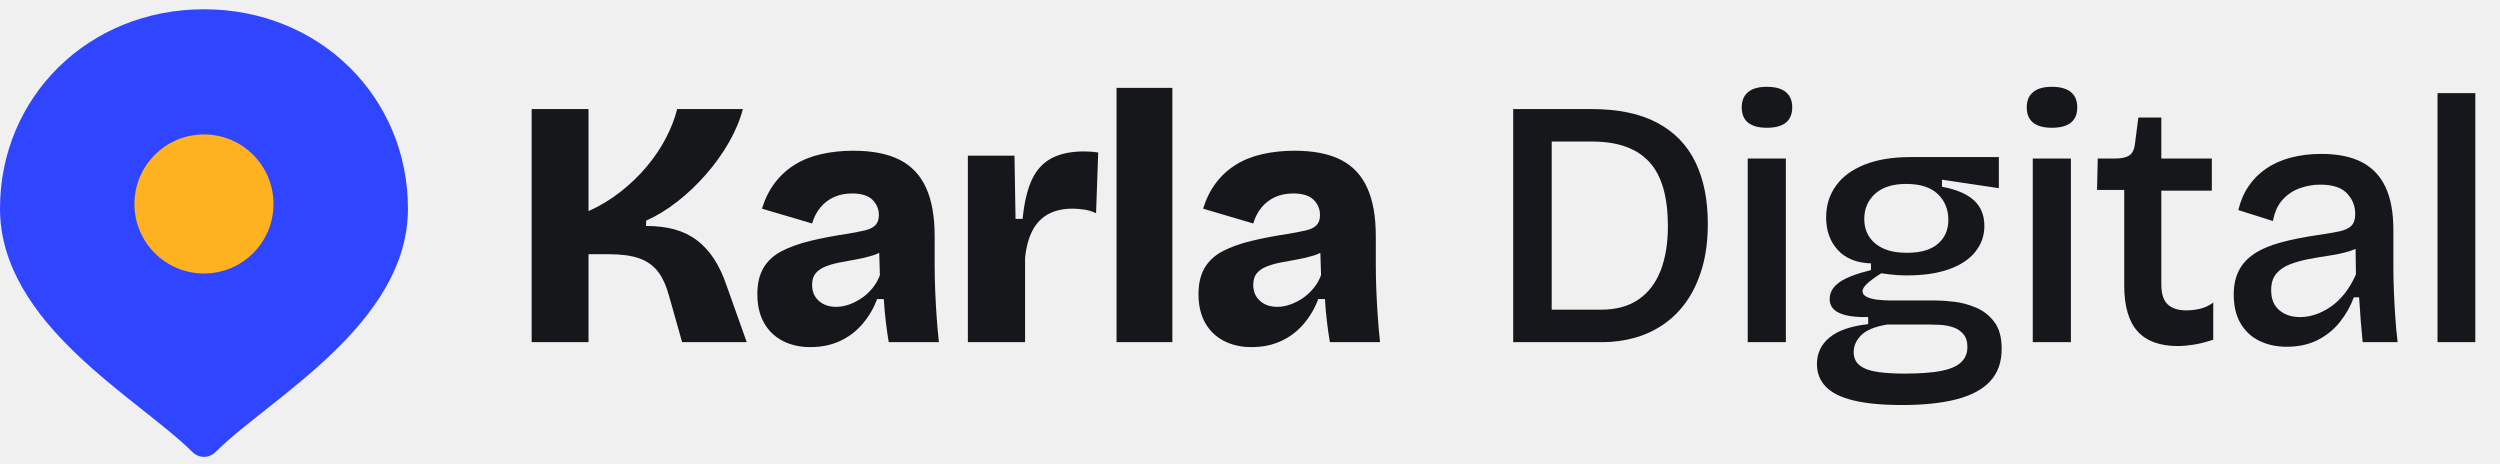
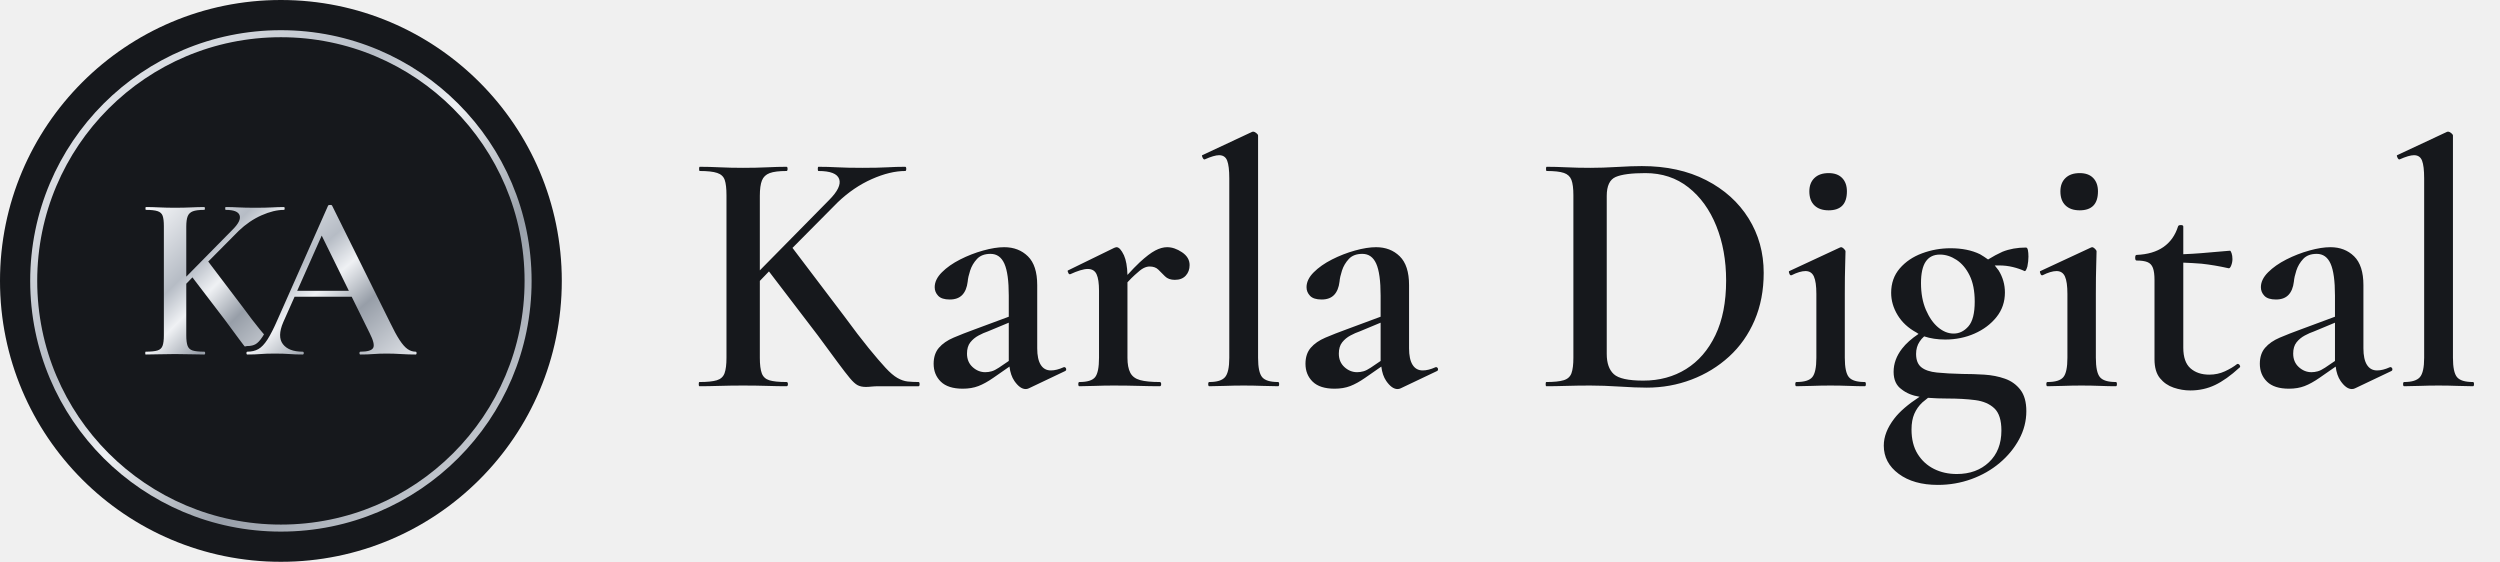
- <svg xmlns="http://www.w3.org/2000/svg" viewBox="0 0 453 84" width="453" height="84" role="img" aria-label="Karla Digital">
-   <path d="M36.96 1.68 C15.96 1.68 0.00 17.64 0.00 37.80 C0.00 58.80 25.20 72.24 34.86 81.90 C36.04 83.08 37.88 83.08 39.06 81.90 C48.72 72.24 73.92 58.80 73.92 37.80 C73.92 17.64 57.96 1.68 36.96 1.68 Z" fill="#2f45ff" />
-   <circle cx="36.96" cy="36.96" r="12.60" fill="#ffb21f" />
-   <path d="M96.336 62.0V19.76H106.64V38.256Q109.776 36.848 112.464 34.736Q115.152 32.624 117.232 30.128Q119.312 27.632 120.688 24.976Q122.064 22.32 122.704 19.76H134.608Q133.84 22.704 132.112 25.744Q130.384 28.784 127.952 31.568Q125.52 34.352 122.736 36.528Q119.952 38.704 117.072 39.984V40.944Q120.016 40.944 122.288 41.584Q124.56 42.224 126.32 43.568Q128.08 44.912 129.392 46.928Q130.704 48.944 131.664 51.76L135.312 62.0H123.6L121.232 53.616Q120.464 50.8 119.184 49.168Q117.904 47.536 115.792 46.8Q113.68 46.064 110.352 46.064H106.64V62.0ZM146.832 62.896Q144.016 62.896 141.84 61.776Q139.664 60.656 138.448 58.512Q137.232 56.368 137.232 53.296Q137.232 50.416 138.352 48.528Q139.472 46.64 141.616 45.52Q143.76 44.4 146.768 43.664Q149.776 42.928 153.616 42.352Q155.472 42.032 156.72 41.744Q157.968 41.456 158.608 40.816Q159.248 40.176 159.248 38.96Q159.248 37.36 158.096 36.208Q156.944 35.056 154.384 35.056Q152.592 35.056 151.152 35.696Q149.712 36.336 148.688 37.552Q147.664 38.768 147.152 40.496L138.064 37.808Q138.896 35.12 140.4 33.136Q141.904 31.152 144.016 29.84Q146.128 28.528 148.848 27.92Q151.568 27.312 154.64 27.312Q159.76 27.312 162.992 28.944Q166.224 30.576 167.792 34.0Q169.36 37.424 169.36 42.8V47.984Q169.36 50.288 169.456 52.624Q169.552 54.96 169.712 57.296Q169.872 59.632 170.128 62.0H161.04Q160.784 60.528 160.528 58.448Q160.272 56.368 160.144 54.192H158.928Q158.032 56.624 156.336 58.64Q154.64 60.656 152.24 61.776Q149.84 62.896 146.832 62.896ZM151.504 55.6Q152.656 55.6 153.84 55.184Q155.024 54.768 156.112 54.032Q157.2 53.296 158.096 52.208Q158.992 51.12 159.44 49.84L159.312 45.808Q158.736 46.128 158.032 46.32Q156.56 46.768 155.056 47.024Q153.552 47.28 152.112 47.568Q150.672 47.856 149.552 48.304Q148.432 48.752 147.792 49.52Q147.152 50.288 147.152 51.632Q147.152 53.424 148.368 54.512Q149.584 55.6 151.504 55.6ZM175.376 62.0V28.208H183.824L184.016 39.664H185.296Q185.744 35.184 186.992 32.528Q188.24 29.872 190.576 28.656Q192.912 27.44 196.368 27.44Q196.88 27.44 197.52 27.472Q198.16 27.504 198.992 27.632L198.608 38.64Q197.584 38.128 196.4 37.968Q195.216 37.808 194.32 37.808Q191.824 37.808 190.0 38.768Q188.176 39.728 187.12 41.712Q186.064 43.696 185.744 46.704V62.0ZM202.32 62.0V15.92H212.432V62.0ZM226.768 62.896Q223.952 62.896 221.776 61.776Q219.6 60.656 218.384 58.512Q217.168 56.368 217.168 53.296Q217.168 50.416 218.288 48.528Q219.408 46.64 221.552 45.52Q223.696 44.4 226.704 43.664Q229.712 42.928 233.552 42.352Q235.408 42.032 236.656 41.744Q237.904 41.456 238.544 40.816Q239.184 40.176 239.184 38.96Q239.184 37.36 238.032 36.208Q236.88 35.056 234.32 35.056Q232.528 35.056 231.088 35.696Q229.648 36.336 228.624 37.552Q227.6 38.768 227.088 40.496L218.0 37.808Q218.832 35.12 220.336 33.136Q221.84 31.152 223.952 29.84Q226.064 28.528 228.784 27.92Q231.504 27.312 234.576 27.312Q239.696 27.312 242.928 28.944Q246.16 30.576 247.728 34.0Q249.296 37.424 249.296 42.8V47.984Q249.296 50.288 249.392 52.624Q249.488 54.96 249.648 57.296Q249.808 59.632 250.064 62.0H240.976Q240.72 60.528 240.464 58.448Q240.208 56.368 240.08 54.192H238.864Q237.968 56.624 236.272 58.64Q234.576 60.656 232.176 61.776Q229.776 62.896 226.768 62.896ZM231.44 55.6Q232.592 55.6 233.776 55.184Q234.96 54.768 236.048 54.032Q237.136 53.296 238.032 52.208Q238.928 51.12 239.376 49.84L239.248 45.808Q238.672 46.128 237.968 46.32Q236.496 46.768 234.992 47.024Q233.488 47.28 232.048 47.568Q230.608 47.856 229.488 48.304Q228.368 48.752 227.728 49.52Q227.088 50.288 227.088 51.632Q227.088 53.424 228.304 54.512Q229.52 55.6 231.44 55.6Z" fill="#15171a" />
-   <path d="M274.192 62.0V19.76H288.336Q295.632 19.76 300.304 22.256Q304.976 24.752 307.216 29.392Q309.456 34.032 309.456 40.56Q309.456 45.04 308.432 48.528Q307.408 52.016 305.648 54.544Q303.888 57.072 301.488 58.736Q299.088 60.4 296.24 61.2Q293.392 62.0 290.32 62.0ZM281.168 25.648V56.112H290.128Q294.224 56.112 296.912 54.256Q299.6 52.4 300.912 49.008Q302.224 45.616 302.224 41.008Q302.224 37.04 301.392 34.128Q300.56 31.216 298.864 29.36Q297.168 27.504 294.576 26.576Q291.984 25.648 288.528 25.648ZM316.688 62.0V28.72H323.6V62.0ZM320.144 23.152Q317.904 23.152 316.752 22.224Q315.6 21.296 315.6 19.44Q315.6 17.648 316.752 16.688Q317.904 15.728 320.144 15.728Q322.448 15.728 323.6 16.688Q324.752 17.648 324.752 19.44Q324.752 21.296 323.6 22.224Q322.448 23.152 320.144 23.152ZM344.656 73.392Q339.28 73.392 335.856 72.56Q332.432 71.728 330.832 70.064Q329.232 68.4 329.232 65.968Q329.232 63.024 331.536 61.136Q333.84 59.248 338.512 58.736V57.456Q335.056 57.52 333.296 56.72Q331.536 55.92 331.536 54.192Q331.536 52.4 333.296 51.152Q335.056 49.904 339.024 48.944V47.728Q335.12 47.6 333.008 45.296Q330.896 42.992 330.896 39.408Q330.896 36.144 332.656 33.68Q334.416 31.216 337.84 29.84Q341.264 28.464 346.128 28.464H362.192V34.096L351.888 32.56V33.84Q355.728 34.544 357.648 36.272Q359.568 38.0 359.568 40.944Q359.568 43.568 357.936 45.616Q356.304 47.664 353.168 48.784Q350.032 49.904 345.488 49.904Q344.656 49.904 343.696 49.84Q342.736 49.776 340.88 49.52Q339.344 50.48 338.416 51.312Q337.488 52.144 337.488 52.784Q337.488 53.424 338.288 53.808Q339.088 54.192 340.304 54.32Q341.52 54.448 342.608 54.448H350.8Q352.08 54.448 354.064 54.672Q356.048 54.896 358.032 55.728Q360.016 56.56 361.36 58.32Q362.704 60.08 362.704 63.216Q362.704 66.8 360.656 69.04Q358.608 71.28 354.576 72.336Q350.544 73.392 344.656 73.392ZM345.104 67.696Q349.2 67.696 351.696 67.216Q354.192 66.736 355.344 65.648Q356.496 64.56 356.496 62.896Q356.496 61.36 355.728 60.496Q354.96 59.632 353.84 59.28Q352.72 58.928 351.568 58.864Q350.416 58.8 349.584 58.8H341.968Q338.576 59.376 337.232 60.752Q335.888 62.128 335.888 63.792Q335.888 65.392 337.04 66.256Q338.192 67.12 340.272 67.408Q342.352 67.696 345.104 67.696ZM345.552 45.808Q349.264 45.808 351.152 44.176Q353.04 42.544 353.04 39.856Q353.04 36.976 351.12 35.152Q349.2 33.328 345.424 33.328Q341.712 33.328 339.76 35.12Q337.808 36.912 337.808 39.664Q337.808 41.52 338.704 42.896Q339.6 44.272 341.296 45.04Q342.992 45.808 345.552 45.808ZM368.336 62.0V28.72H375.248V62.0ZM371.792 23.152Q369.552 23.152 368.4 22.224Q367.248 21.296 367.248 19.44Q367.248 17.648 368.4 16.688Q369.552 15.728 371.792 15.728Q374.096 15.728 375.248 16.688Q376.4 17.648 376.4 19.44Q376.4 21.296 375.248 22.224Q374.096 23.152 371.792 23.152ZM394.64 62.704Q389.712 62.704 387.312 60.016Q384.912 57.328 384.912 51.76V34.416H379.984L380.112 28.72H383.312Q384.976 28.72 385.808 28.176Q386.64 27.632 386.832 26.224L387.472 21.296H391.632V28.72H400.784V34.544H391.632V51.568Q391.632 54.064 392.784 55.152Q393.936 56.24 396.176 56.24Q397.392 56.24 398.64 55.952Q399.888 55.664 401.04 54.832V61.552Q399.12 62.192 397.52 62.448Q395.92 62.704 394.64 62.704ZM414.352 62.832Q411.6 62.832 409.424 61.776Q407.248 60.72 406.0 58.608Q404.752 56.496 404.752 53.36Q404.752 50.864 405.68 49.04Q406.608 47.216 408.496 45.968Q410.384 44.72 413.328 43.92Q416.272 43.12 420.304 42.544Q422.544 42.224 423.984 41.904Q425.424 41.584 426.096 40.88Q426.768 40.176 426.768 38.768Q426.768 36.592 425.264 35.024Q423.76 33.456 420.432 33.456Q418.576 33.456 416.752 34.096Q414.928 34.736 413.616 36.176Q412.304 37.616 411.856 40.048L405.584 38.064Q406.16 35.632 407.44 33.744Q408.72 31.856 410.64 30.544Q412.56 29.232 415.088 28.56Q417.616 27.888 420.624 27.888Q425.04 27.888 427.92 29.36Q430.8 30.832 432.24 33.872Q433.68 36.912 433.68 41.648V48.432Q433.68 50.544 433.776 52.88Q433.872 55.216 434.032 57.552Q434.192 59.888 434.448 62.0H428.112Q427.92 60.08 427.76 58.032Q427.6 55.984 427.472 53.872H426.512Q425.616 56.304 423.984 58.352Q422.352 60.4 419.952 61.616Q417.552 62.832 414.352 62.832ZM416.784 57.456Q418.128 57.456 419.504 57.008Q420.88 56.56 422.256 55.632Q423.632 54.704 424.816 53.232Q426.0 51.76 426.896 49.712L426.832 45.104Q426.32 45.296 425.808 45.488Q424.144 46.0 422.224 46.288Q420.304 46.576 418.416 46.928Q416.528 47.28 414.96 47.888Q413.392 48.496 412.464 49.584Q411.536 50.672 411.536 52.592Q411.536 54.96 413.008 56.208Q414.48 57.456 416.784 57.456ZM441.68 62.0V16.88H448.528V62.0Z" fill="#15171a" />
+ <svg xmlns="http://www.w3.org/2000/svg" viewBox="0 0 356 80" width="356" height="80" role="img" aria-label="Karla Digital">
+   <defs>
+     <linearGradient id="svc" x1="0" y1="0" x2="1" y2="1">
+       <stop offset="0" stop-color="#f7f8fa" />
+       <stop offset=".36" stop-color="#b6bcc5" />
+       <stop offset=".5" stop-color="#eff1f4" />
+       <stop offset=".68" stop-color="#979ea8" />
+       <stop offset="1" stop-color="#dfe2e7" />
+     </linearGradient>
+     <mask id="mc" maskUnits="userSpaceOnUse">
+       <rect x="-27.2" y="-27.2" width="134.4" height="134.4" fill="#fff" />
+       <path d="M59.186 50.08Q59.32 50.08 59.32 50.282Q59.32 50.483 59.186 50.483Q58.178 50.483 57.119 50.416Q56.061 50.349 55.086 50.349Q53.978 50.349 53.154 50.416Q52.331 50.483 51.323 50.483Q51.189 50.483 51.189 50.282Q51.189 50.08 51.323 50.08Q52.835 50.08 53.138 49.542Q53.44 49.005 52.634 47.426L50.08 42.251H41.949L40.336 45.88Q39.462 47.93 40.286 49.005Q41.109 50.08 43.091 50.08Q43.259 50.08 43.259 50.282Q43.259 50.483 43.091 50.483Q42.083 50.483 41.243 50.416Q40.403 50.349 39.126 50.349Q37.85 50.349 37.094 50.416Q36.338 50.483 35.229 50.483Q35.094 50.483 35.094 50.282Q35.094 50.08 35.229 50.08Q36.136 50.08 36.791 49.71Q37.446 49.341 38.085 48.35Q38.723 47.358 39.496 45.578L46.72 29.282Q46.787 29.181 47.022 29.181Q47.258 29.181 47.291 29.282L55.523 45.88Q56.296 47.493 56.901 48.417Q57.506 49.341 58.043 49.71Q58.581 50.08 59.186 50.08ZM49.677 41.411 45.813 33.549 42.318 41.411Z" fill="#000" stroke="#000" stroke-width="1.61" />
+     </mask>
+   </defs>
+   <circle cx="40" cy="40" r="40" fill="#16181c" />
+   <circle cx="40" cy="40" r="35.20" fill="none" stroke="url(#svc)" stroke-width="1.00" />
+   <path d="M23.334 47.762V32.205Q23.334 31.23 23.166 30.743Q22.998 30.256 22.444 30.071Q21.89 29.886 20.781 29.886Q20.714 29.886 20.714 29.685Q20.714 29.483 20.781 29.483Q21.654 29.483 22.696 29.534Q23.738 29.584 24.914 29.584Q26.19 29.584 27.232 29.534Q28.274 29.483 29.08 29.483Q29.181 29.483 29.181 29.685Q29.181 29.886 29.08 29.886Q28.005 29.886 27.467 30.088Q26.93 30.29 26.728 30.794Q26.526 31.298 26.526 32.272V39.395L33.146 32.675Q34.389 31.432 34.12 30.659Q33.851 29.886 32.138 29.886Q32.07 29.886 32.07 29.685Q32.07 29.483 32.138 29.483Q33.045 29.483 33.952 29.534Q34.859 29.584 36.338 29.584Q37.85 29.584 38.723 29.534Q39.597 29.483 40.437 29.483Q40.538 29.483 40.538 29.685Q40.538 29.886 40.437 29.886Q38.992 29.886 37.245 30.659Q35.498 31.432 33.986 32.877L29.651 37.245L34.59 43.763Q35.968 45.645 36.942 46.838Q37.917 48.03 38.555 48.719Q39.194 49.408 39.698 49.694Q40.202 49.979 40.672 50.03Q41.142 50.08 41.714 50.08Q41.814 50.08 41.814 50.282Q41.814 50.483 41.714 50.483H37.95Q37.514 50.483 37.211 50.517Q36.909 50.55 36.674 50.55Q36.203 50.55 35.884 50.382Q35.565 50.214 35.145 49.71Q34.725 49.206 34.002 48.232Q33.28 47.258 32.07 45.611L27.4 39.496L26.526 40.403V47.762Q26.526 48.736 26.711 49.24Q26.896 49.744 27.434 49.912Q27.971 50.08 29.08 50.08Q29.214 50.08 29.214 50.282Q29.214 50.483 29.08 50.483Q28.24 50.483 27.215 50.45Q26.19 50.416 24.914 50.416Q23.738 50.416 22.662 50.45Q21.587 50.483 20.747 50.483Q20.68 50.483 20.68 50.282Q20.68 50.08 20.747 50.08Q21.856 50.08 22.41 49.912Q22.965 49.744 23.15 49.24Q23.334 48.736 23.334 47.762Z" fill="url(#svc)" mask="url(#mc)" />
+   <path d="M59.186 50.08Q59.32 50.08 59.32 50.282Q59.32 50.483 59.186 50.483Q58.178 50.483 57.119 50.416Q56.061 50.349 55.086 50.349Q53.978 50.349 53.154 50.416Q52.331 50.483 51.323 50.483Q51.189 50.483 51.189 50.282Q51.189 50.08 51.323 50.08Q52.835 50.08 53.138 49.542Q53.44 49.005 52.634 47.426L50.08 42.251H41.949L40.336 45.88Q39.462 47.93 40.286 49.005Q41.109 50.08 43.091 50.08Q43.259 50.08 43.259 50.282Q43.259 50.483 43.091 50.483Q42.083 50.483 41.243 50.416Q40.403 50.349 39.126 50.349Q37.85 50.349 37.094 50.416Q36.338 50.483 35.229 50.483Q35.094 50.483 35.094 50.282Q35.094 50.08 35.229 50.08Q36.136 50.08 36.791 49.71Q37.446 49.341 38.085 48.35Q38.723 47.358 39.496 45.578L46.72 29.282Q46.787 29.181 47.022 29.181Q47.258 29.181 47.291 29.282L55.523 45.88Q56.296 47.493 56.901 48.417Q57.506 49.341 58.043 49.71Q58.581 50.08 59.186 50.08ZM49.677 41.411 45.813 33.549 42.318 41.411Z" fill="url(#svc)" />
+   <path d="M103.45 50.95V27.8Q103.45 26.35 103.2 25.625Q102.95 24.9 102.125 24.625Q101.3 24.35 99.65 24.35Q99.55 24.35 99.55 24.05Q99.55 23.75 99.65 23.75Q100.95 23.75 102.5 23.825Q104.05 23.9 105.8 23.9Q107.7 23.9 109.25 23.825Q110.8 23.75 112.0 23.75Q112.15 23.75 112.15 24.05Q112.15 24.35 112.0 24.35Q110.4 24.35 109.6 24.65Q108.8 24.95 108.5 25.7Q108.2 26.45 108.2 27.9V38.5L118.05 28.5Q119.9 26.65 119.5 25.5Q119.1 24.35 116.55 24.35Q116.45 24.35 116.45 24.05Q116.45 23.75 116.55 23.75Q117.9 23.75 119.25 23.825Q120.6 23.9 122.8 23.9Q125.05 23.9 126.35 23.825Q127.65 23.75 128.9 23.75Q129.05 23.75 129.05 24.05Q129.05 24.35 128.9 24.35Q126.75 24.35 124.15 25.5Q121.55 26.65 119.3 28.8L112.85 35.3L120.2 45.0Q122.25 47.8 123.7 49.575Q125.15 51.35 126.1 52.375Q127.05 53.4 127.8 53.825Q128.55 54.25 129.25 54.325Q129.95 54.4 130.8 54.4Q130.95 54.4 130.95 54.7Q130.95 55.0 130.8 55.0H125.2Q124.55 55.0 124.1 55.05Q123.65 55.1 123.3 55.1Q122.6 55.1 122.125 54.85Q121.65 54.6 121.025 53.85Q120.4 53.1 119.325 51.65Q118.25 50.2 116.45 47.75L109.5 38.65L108.2 40.0V50.95Q108.2 52.4 108.475 53.15Q108.75 53.9 109.55 54.15Q110.35 54.4 112.0 54.4Q112.2 54.4 112.2 54.7Q112.2 55.0 112.0 55.0Q110.75 55.0 109.225 54.95Q107.7 54.9 105.8 54.9Q104.05 54.9 102.45 54.95Q100.85 55.0 99.6 55.0Q99.5 55.0 99.5 54.7Q99.5 54.4 99.6 54.4Q101.25 54.4 102.075 54.15Q102.9 53.9 103.175 53.15Q103.45 52.4 103.45 50.95Z M146.5 55.3Q146.3 55.4 146.05 55.4Q145.25 55.4 144.45 54.25Q143.9 53.45 143.75 52.2L141.45 53.8Q140.3 54.6 139.325 54.975Q138.35 55.35 137.1 55.35Q135.0 55.35 133.975 54.35Q132.95 53.35 132.95 51.8Q132.95 50.4 133.7 49.525Q134.45 48.65 135.8 48.075Q137.15 47.5 138.8 46.9L143.65 45.1V42.1Q143.65 38.95 143.025 37.55Q142.4 36.15 141.05 36.15Q139.8 36.15 139.125 36.875Q138.45 37.6 138.15 38.525Q137.85 39.45 137.8 40.1Q137.65 41.35 137.025 42.0Q136.4 42.65 135.25 42.65Q134.1 42.65 133.6 42.125Q133.1 41.6 133.1 40.9Q133.1 39.8 134.125 38.775Q135.15 37.75 136.725 36.95Q138.3 36.15 140.0 35.675Q141.7 35.2 143.0 35.2Q145.05 35.2 146.375 36.5Q147.7 37.8 147.7 40.6V49.6Q147.7 51.15 148.2 51.95Q148.7 52.75 149.65 52.75Q150.45 52.75 151.45 52.3Q151.55 52.25 151.65 52.3Q151.75 52.35 151.8 52.45Q151.9 52.75 151.65 52.85ZM143.65 51.4Q143.65 51.15 143.65 50.9V45.95L140.65 47.2Q140.05 47.4 139.35 47.775Q138.65 48.15 138.175 48.75Q137.7 49.35 137.7 50.35Q137.7 51.55 138.5 52.275Q139.3 53.0 140.3 53.0Q140.75 53.0 141.2 52.875Q141.65 52.75 142.25 52.35Z M153.7 55.0Q153.55 55.0 153.55 54.7Q153.55 54.4 153.7 54.4Q155.4 54.4 155.95 53.7Q156.5 53.0 156.5 50.95V41.4Q156.5 39.8 156.15 39.05Q155.8 38.3 154.9 38.3Q154.45 38.3 153.8 38.5Q153.15 38.7 152.4 39.05Q152.2 39.1 152.1 38.8Q152.0 38.6 152.05 38.55Q152.05 38.5 152.1 38.5L158.65 35.3Q158.9 35.2 159.0 35.2Q159.5 35.2 160.05 36.35Q160.5 37.35 160.55 39.15Q161.5 38.1 162.3 37.35Q163.6 36.15 164.5 35.675Q165.4 35.2 166.2 35.2Q167.25 35.2 168.325 35.925Q169.4 36.65 169.4 37.75Q169.4 38.65 168.85 39.25Q168.3 39.85 167.3 39.85Q166.4 39.85 165.9 39.35L164.95 38.4Q164.5 37.95 163.7 37.95Q163.3 37.95 162.85 38.175Q162.4 38.4 161.6 39.15Q161.15 39.55 160.55 40.2V50.95Q160.55 52.3 160.95 53.075Q161.35 53.85 162.35 54.125Q163.35 54.4 165.15 54.4Q165.35 54.4 165.35 54.7Q165.35 55.0 165.15 55.0Q163.85 55.0 162.175 54.95Q160.5 54.9 158.55 54.9Q157.2 54.9 155.925 54.95Q154.65 55.0 153.7 55.0Z M172.2 55.0Q172.05 55.0 172.05 54.7Q172.05 54.4 172.2 54.4Q173.85 54.4 174.45 53.7Q175.05 53.0 175.05 50.95V25.4Q175.05 23.65 174.75 22.875Q174.45 22.1 173.6 22.1Q172.9 22.1 171.55 22.7Q171.4 22.75 171.25 22.45Q171.1 22.15 171.2 22.1L178.25 18.8Q178.35 18.75 178.45 18.75Q178.65 18.75 178.9 18.95Q179.15 19.15 179.15 19.3V50.95Q179.15 53.0 179.725 53.7Q180.3 54.4 182.0 54.4Q182.15 54.4 182.15 54.7Q182.15 55.0 182.0 55.0Q181.05 55.0 179.775 54.95Q178.5 54.9 177.1 54.9Q175.7 54.9 174.425 54.95Q173.15 55.0 172.2 55.0Z M199.45 55.3Q199.25 55.4 199.0 55.4Q198.2 55.4 197.4 54.25Q196.85 53.45 196.7 52.2L194.4 53.8Q193.25 54.6 192.275 54.975Q191.3 55.35 190.05 55.35Q187.95 55.35 186.925 54.35Q185.9 53.35 185.9 51.8Q185.9 50.4 186.65 49.525Q187.4 48.65 188.75 48.075Q190.1 47.5 191.75 46.9L196.6 45.1V42.1Q196.6 38.95 195.975 37.55Q195.35 36.15 194.0 36.15Q192.75 36.15 192.075 36.875Q191.4 37.6 191.1 38.525Q190.8 39.45 190.75 40.1Q190.6 41.35 189.975 42.0Q189.35 42.65 188.2 42.65Q187.05 42.65 186.55 42.125Q186.05 41.6 186.05 40.9Q186.05 39.8 187.075 38.775Q188.1 37.75 189.675 36.95Q191.25 36.15 192.95 35.675Q194.65 35.2 195.95 35.2Q198.0 35.2 199.325 36.5Q200.65 37.8 200.65 40.6V49.6Q200.65 51.15 201.15 51.95Q201.65 52.75 202.6 52.75Q203.4 52.75 204.4 52.3Q204.5 52.25 204.6 52.3Q204.7 52.35 204.75 52.45Q204.85 52.75 204.6 52.85ZM196.6 51.4Q196.6 51.15 196.6 50.9V45.95L193.6 47.2Q193.0 47.4 192.3 47.775Q191.6 48.15 191.125 48.75Q190.65 49.35 190.65 50.35Q190.65 51.55 191.45 52.275Q192.25 53.0 193.25 53.0Q193.7 53.0 194.15 52.875Q194.6 52.75 195.2 52.35Z M234.5 55.2Q232.95 55.2 230.65 55.05Q228.35 54.9 226.45 54.9Q224.65 54.9 223.05 54.95Q221.45 55.0 220.2 55.0Q220.1 55.0 220.1 54.7Q220.1 54.4 220.2 54.4Q221.8 54.4 222.65 54.15Q223.5 53.9 223.775 53.15Q224.05 52.4 224.05 50.95V27.8Q224.05 26.35 223.775 25.625Q223.5 24.9 222.7 24.625Q221.9 24.35 220.25 24.35Q220.15 24.35 220.15 24.05Q220.15 23.75 220.25 23.75Q221.55 23.75 223.1 23.825Q224.65 23.9 226.45 23.9Q228.2 23.9 230.275 23.775Q232.35 23.65 233.8 23.65Q239.05 23.65 242.95 25.65Q246.85 27.65 249.0 31.1Q251.15 34.55 251.15 38.85Q251.15 42.6 249.85 45.625Q248.55 48.65 246.225 50.775Q243.9 52.9 240.875 54.05Q237.85 55.2 234.5 55.2ZM234.0 54.2Q237.45 54.2 240.1 52.55Q242.75 50.9 244.275 47.725Q245.8 44.55 245.8 39.95Q245.8 35.65 244.4 32.175Q243.0 28.7 240.425 26.675Q237.85 24.65 234.3 24.65Q231.35 24.65 230.075 25.2Q228.8 25.75 228.8 27.9V50.4Q228.8 52.35 229.8 53.275Q230.8 54.2 234.0 54.2Z M255.8 55.0Q255.65 55.0 255.65 54.7Q255.65 54.4 255.8 54.4Q257.5 54.4 258.075 53.7Q258.65 53.0 258.65 50.95V41.85Q258.65 40.15 258.3 39.375Q257.95 38.6 257.1 38.6Q256.7 38.6 256.2 38.75Q255.7 38.9 255.1 39.2Q254.9 39.25 254.8 38.95Q254.7 38.7 254.75 38.65Q254.75 38.6 254.8 38.6L262.0 35.25Q262.1 35.2 262.15 35.2Q262.35 35.2 262.575 35.425Q262.8 35.65 262.8 35.8Q262.8 36.35 262.75 37.8Q262.7 39.25 262.7 41.8V50.95Q262.7 53.0 263.275 53.7Q263.85 54.4 265.55 54.4Q265.7 54.4 265.7 54.7Q265.7 55.0 265.55 55.0Q264.55 55.0 263.3 54.95Q262.05 54.9 260.65 54.9Q259.3 54.9 258.025 54.95Q256.75 55.0 255.8 55.0ZM260.4 29.95Q259.1 29.95 258.375 29.25Q257.65 28.55 257.65 27.25Q257.65 26.05 258.375 25.35Q259.1 24.65 260.4 24.65Q261.65 24.65 262.325 25.35Q263.0 26.05 263.0 27.25Q263.0 29.95 260.4 29.95Z M275.95 69.05Q272.5 69.05 270.375 67.475Q268.25 65.9 268.25 63.45Q268.25 61.55 269.75 59.6Q270.9 58.1 273.35 56.5Q271.8 56.25 270.8 55.45Q269.65 54.65 269.65 52.95Q269.65 51.2 270.85 49.65Q271.7 48.55 273.2 47.55Q273.05 47.45 272.9 47.35Q271.15 46.4 270.225 44.875Q269.3 43.35 269.3 41.7Q269.3 39.65 270.525 38.225Q271.75 36.8 273.7 36.075Q275.65 35.35 277.75 35.35Q280.2 35.35 281.95 36.2Q282.55 36.55 283.1 36.95Q284.15 36.3 285.15 35.85Q286.65 35.25 288.5 35.25Q288.7 35.25 288.775 35.625Q288.85 36.0 288.85 36.55Q288.85 37.2 288.7 37.95Q288.5 38.6 288.35 38.6Q288.3 38.6 288.3 38.6Q287.55 38.25 286.625 38.025Q285.7 37.8 284.7 37.8Q284.35 37.8 284.05 37.8Q284.35 38.15 284.6 38.5Q285.5 39.95 285.5 41.65Q285.5 43.65 284.3 45.15Q283.1 46.65 281.175 47.5Q279.25 48.35 277.0 48.35Q275.35 48.35 274.0 47.9Q273.6 48.25 273.35 48.65Q272.85 49.4 272.85 50.4Q272.85 51.7 273.6 52.3Q274.35 52.9 275.825 53.05Q277.3 53.2 279.45 53.25Q281.0 53.25 282.575 53.35Q284.15 53.45 285.5 53.925Q286.85 54.4 287.7 55.5Q288.55 56.6 288.55 58.55Q288.55 60.65 287.525 62.55Q286.5 64.45 284.75 65.925Q283.0 67.4 280.725 68.225Q278.45 69.05 275.95 69.05ZM274.55 56.65Q274.15 56.95 273.75 57.3Q273.0 58.0 272.6 58.925Q272.2 59.85 272.2 61.15Q272.2 63.25 273.075 64.65Q273.95 66.05 275.4 66.775Q276.85 67.5 278.65 67.5Q281.45 67.5 283.225 65.825Q285.0 64.15 285.0 61.3Q285.0 59.1 284.0 58.15Q283.0 57.2 281.275 56.975Q279.55 56.75 277.25 56.75Q275.9 56.75 274.55 56.65ZM278.2 47.5Q279.4 47.5 280.3 46.475Q281.2 45.45 281.2 42.95Q281.2 40.7 280.475 39.225Q279.75 37.75 278.6 37.0Q277.45 36.25 276.25 36.25Q274.9 36.25 274.225 37.25Q273.55 38.25 273.55 40.3Q273.55 42.5 274.25 44.125Q274.95 45.75 276.0 46.625Q277.05 47.5 278.2 47.5Z M291.55 55.0Q291.4 55.0 291.4 54.7Q291.4 54.4 291.55 54.4Q293.25 54.4 293.825 53.7Q294.4 53.0 294.4 50.95V41.85Q294.4 40.15 294.05 39.375Q293.7 38.6 292.85 38.6Q292.45 38.6 291.95 38.75Q291.45 38.9 290.85 39.2Q290.65 39.25 290.55 38.95Q290.45 38.7 290.5 38.65Q290.5 38.6 290.55 38.6L297.75 35.25Q297.85 35.2 297.9 35.2Q298.1 35.2 298.325 35.425Q298.55 35.65 298.55 35.8Q298.55 36.35 298.5 37.8Q298.45 39.25 298.45 41.8V50.95Q298.45 53.0 299.025 53.7Q299.6 54.4 301.3 54.4Q301.45 54.4 301.45 54.7Q301.45 55.0 301.3 55.0Q300.3 55.0 299.05 54.95Q297.8 54.9 296.4 54.9Q295.05 54.9 293.775 54.95Q292.5 55.0 291.55 55.0ZM296.15 29.95Q294.85 29.95 294.125 29.25Q293.4 28.55 293.4 27.25Q293.4 26.05 294.125 25.35Q294.85 24.65 296.15 24.65Q297.4 24.65 298.075 25.35Q298.75 26.05 298.75 27.25Q298.75 29.95 296.15 29.95Z M311.9 55.6Q310.7 55.6 309.525 55.2Q308.35 54.8 307.575 53.85Q306.8 52.9 306.8 51.15V39.85Q306.8 38.75 306.575 38.15Q306.35 37.55 305.8 37.325Q305.25 37.1 304.25 37.1Q304.05 37.1 304.05 36.7Q304.05 36.3 304.25 36.3Q306.6 36.2 308.075 35.175Q309.55 34.15 310.15 32.25Q310.2 32.05 310.55 32.05Q310.9 32.05 310.9 32.25V36.2Q312.2 36.15 313.45 36.05Q315.35 35.9 317.55 35.7Q317.65 35.7 317.775 36.05Q317.9 36.4 317.9 36.9Q317.9 37.35 317.725 37.8Q317.55 38.25 317.35 38.2Q315.35 37.75 313.5 37.55Q312.25 37.45 310.9 37.4V49.5Q310.9 51.55 311.925 52.45Q312.95 53.35 314.6 53.35Q315.8 53.35 316.825 52.875Q317.85 52.4 318.55 51.85Q318.7 51.75 318.9 51.95Q319 52.1 319 52.2Q319 52.3 318.9 52.35Q317.05 54.05 315.425 54.825Q313.8 55.6 311.9 55.6Z M335.35 55.3Q335.15 55.4 334.9 55.4Q334.1 55.4 333.3 54.25Q332.75 53.45 332.6 52.2L330.3 53.8Q329.15 54.6 328.175 54.975Q327.2 55.35 325.95 55.35Q323.85 55.35 322.825 54.35Q321.8 53.35 321.8 51.8Q321.8 50.4 322.55 49.525Q323.3 48.65 324.65 48.075Q326.0 47.5 327.65 46.9L332.5 45.1V42.1Q332.5 38.95 331.875 37.55Q331.25 36.15 329.9 36.15Q328.65 36.15 327.975 36.875Q327.3 37.6 327.0 38.525Q326.7 39.45 326.65 40.1Q326.5 41.35 325.875 42.0Q325.25 42.65 324.1 42.65Q322.95 42.65 322.45 42.125Q321.95 41.6 321.95 40.9Q321.95 39.8 322.975 38.775Q324.0 37.75 325.575 36.95Q327.15 36.15 328.85 35.675Q330.55 35.2 331.85 35.2Q333.9 35.2 335.225 36.5Q336.55 37.8 336.55 40.6V49.6Q336.55 51.15 337.05 51.95Q337.55 52.75 338.5 52.75Q339.3 52.75 340.3 52.3Q340.4 52.25 340.5 52.3Q340.6 52.35 340.65 52.45Q340.75 52.75 340.5 52.85ZM332.5 51.4Q332.5 51.15 332.5 50.9V45.95L329.5 47.2Q328.9 47.4 328.2 47.775Q327.5 48.15 327.025 48.75Q326.55 49.35 326.55 50.35Q326.55 51.55 327.35 52.275Q328.15 53.0 329.15 53.0Q329.6 53.0 330.05 52.875Q330.5 52.75 331.1 52.35Z M342.35 55.0Q342.2 55.0 342.2 54.7Q342.2 54.4 342.35 54.4Q344.0 54.4 344.6 53.7Q345.2 53.0 345.2 50.95V25.4Q345.2 23.65 344.9 22.875Q344.6 22.1 343.75 22.1Q343.05 22.1 341.7 22.7Q341.55 22.75 341.4 22.45Q341.25 22.15 341.35 22.1L348.4 18.8Q348.5 18.75 348.6 18.75Q348.8 18.75 349.05 18.95Q349.3 19.15 349.3 19.3V50.95Q349.3 53.0 349.875 53.7Q350.45 54.4 352.15 54.4Q352.3 54.4 352.3 54.7Q352.3 55.0 352.15 55.0Q351.2 55.0 349.925 54.95Q348.65 54.9 347.25 54.9Q345.85 54.9 344.575 54.95Q343.3 55.0 342.35 55.0Z" fill="#16181c" />
</svg>
